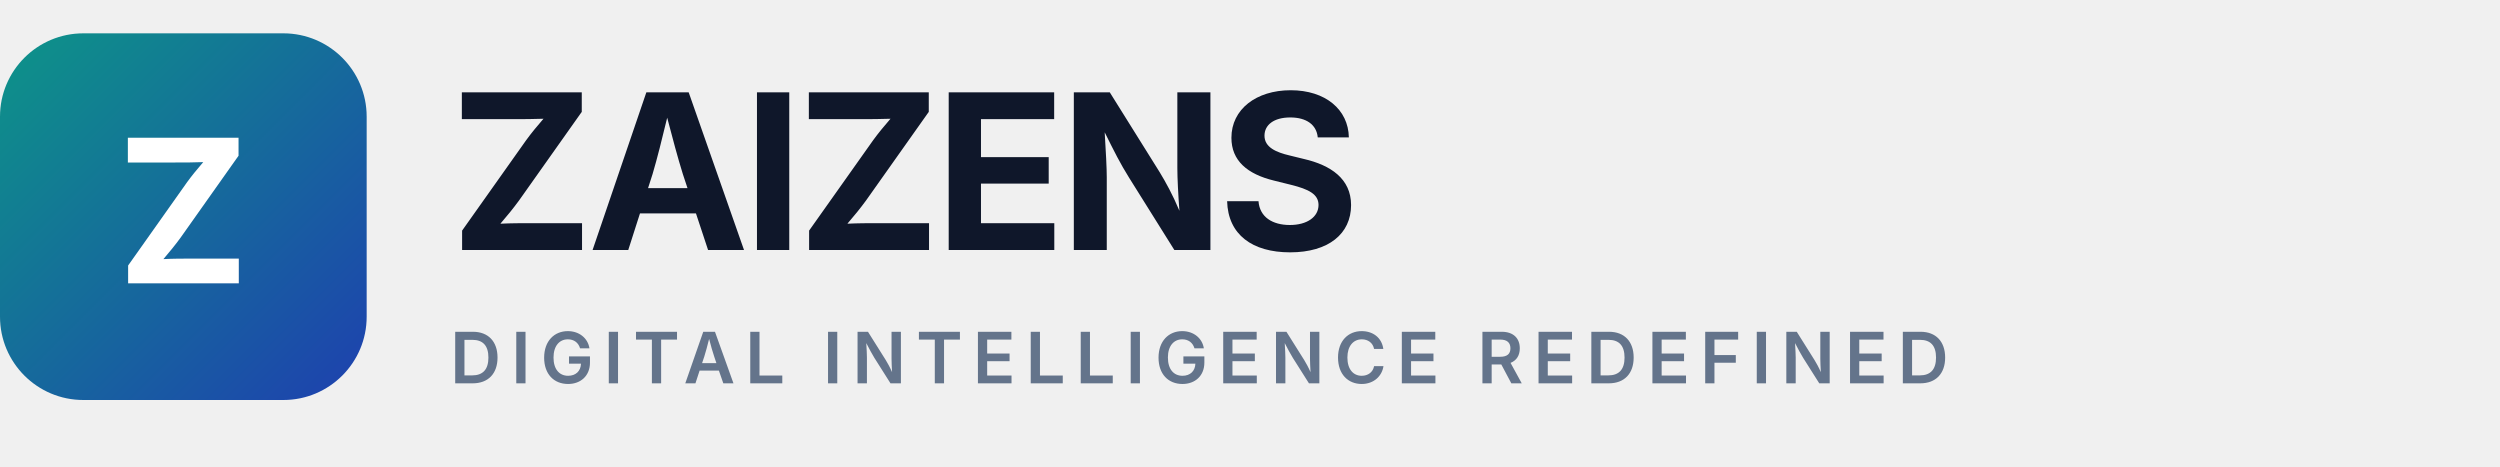
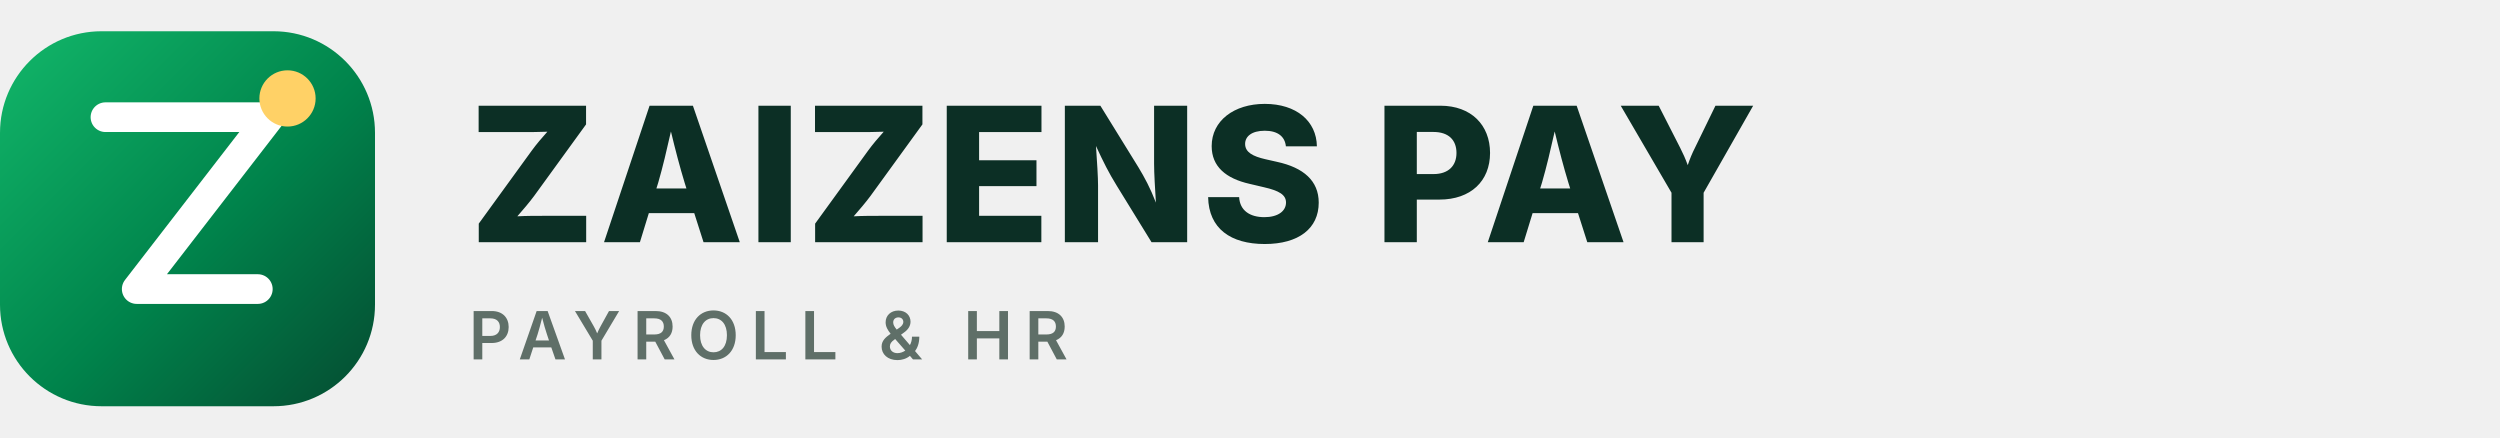
- <svg xmlns="http://www.w3.org/2000/svg" viewBox="0 0 300 56" role="img" aria-label="Zaizens">
+ <svg xmlns="http://www.w3.org/2000/svg" viewBox="0 0 320 56" role="img" aria-label="ZAIZENS PAY">
  <defs>
    <linearGradient id="zaizens-mark" x1="0%" y1="0%" x2="100%" y2="100%">
-       <stop offset="0%" stop-color="#0d9488" />
-       <stop offset="100%" stop-color="#1e40af" />
+       <stop offset="0%" stop-color="#12b76a" />
+       <stop offset="55%" stop-color="#00834b" />
+       <stop offset="100%" stop-color="#054b31" />
    </linearGradient>
  </defs>
-   <rect x="0" y="4" width="44" height="44" rx="10" fill="url(#zaizens-mark)" />
-   <text x="22" y="34" text-anchor="middle" fill="#ffffff" font-family="Inter,Segoe UI,Arial,sans-serif" font-size="24" font-weight="700">Z</text>
-   <text x="54" y="30" fill="#0f172a" font-family="Inter,Segoe UI,Arial,sans-serif" font-size="26" font-weight="700" letter-spacing="-0.03em">ZAIZENS</text>
-   <text x="54" y="46" fill="#64748b" font-family="Inter,Segoe UI,Arial,sans-serif" font-size="8.5" font-weight="600" letter-spacing="0.14em">DIGITAL INTELLIGENCE REDEFINED</text>
+   <rect x="0" y="4" width="48" height="48" rx="13" fill="url(#zaizens-mark)" />
+   <path d="M13.5 15h21L17.5 37h15.5" fill="none" stroke="#ffffff" stroke-width="3.8" stroke-linecap="round" stroke-linejoin="round" />
+   <circle cx="36.8" cy="12.6" r="3.6" fill="#ffd166" />
+   <text x="60" y="31" fill="#0c2f25" font-family="Inter,Segoe UI,Arial,sans-serif" font-size="24" font-weight="800" letter-spacing="0.02em">ZAIZENS PAY</text>
+   <text x="60" y="46" fill="#5f6f68" font-family="Inter,Segoe UI,Arial,sans-serif" font-size="8.5" font-weight="600" letter-spacing="0.18em">PAYROLL &amp; HR</text>
</svg>
